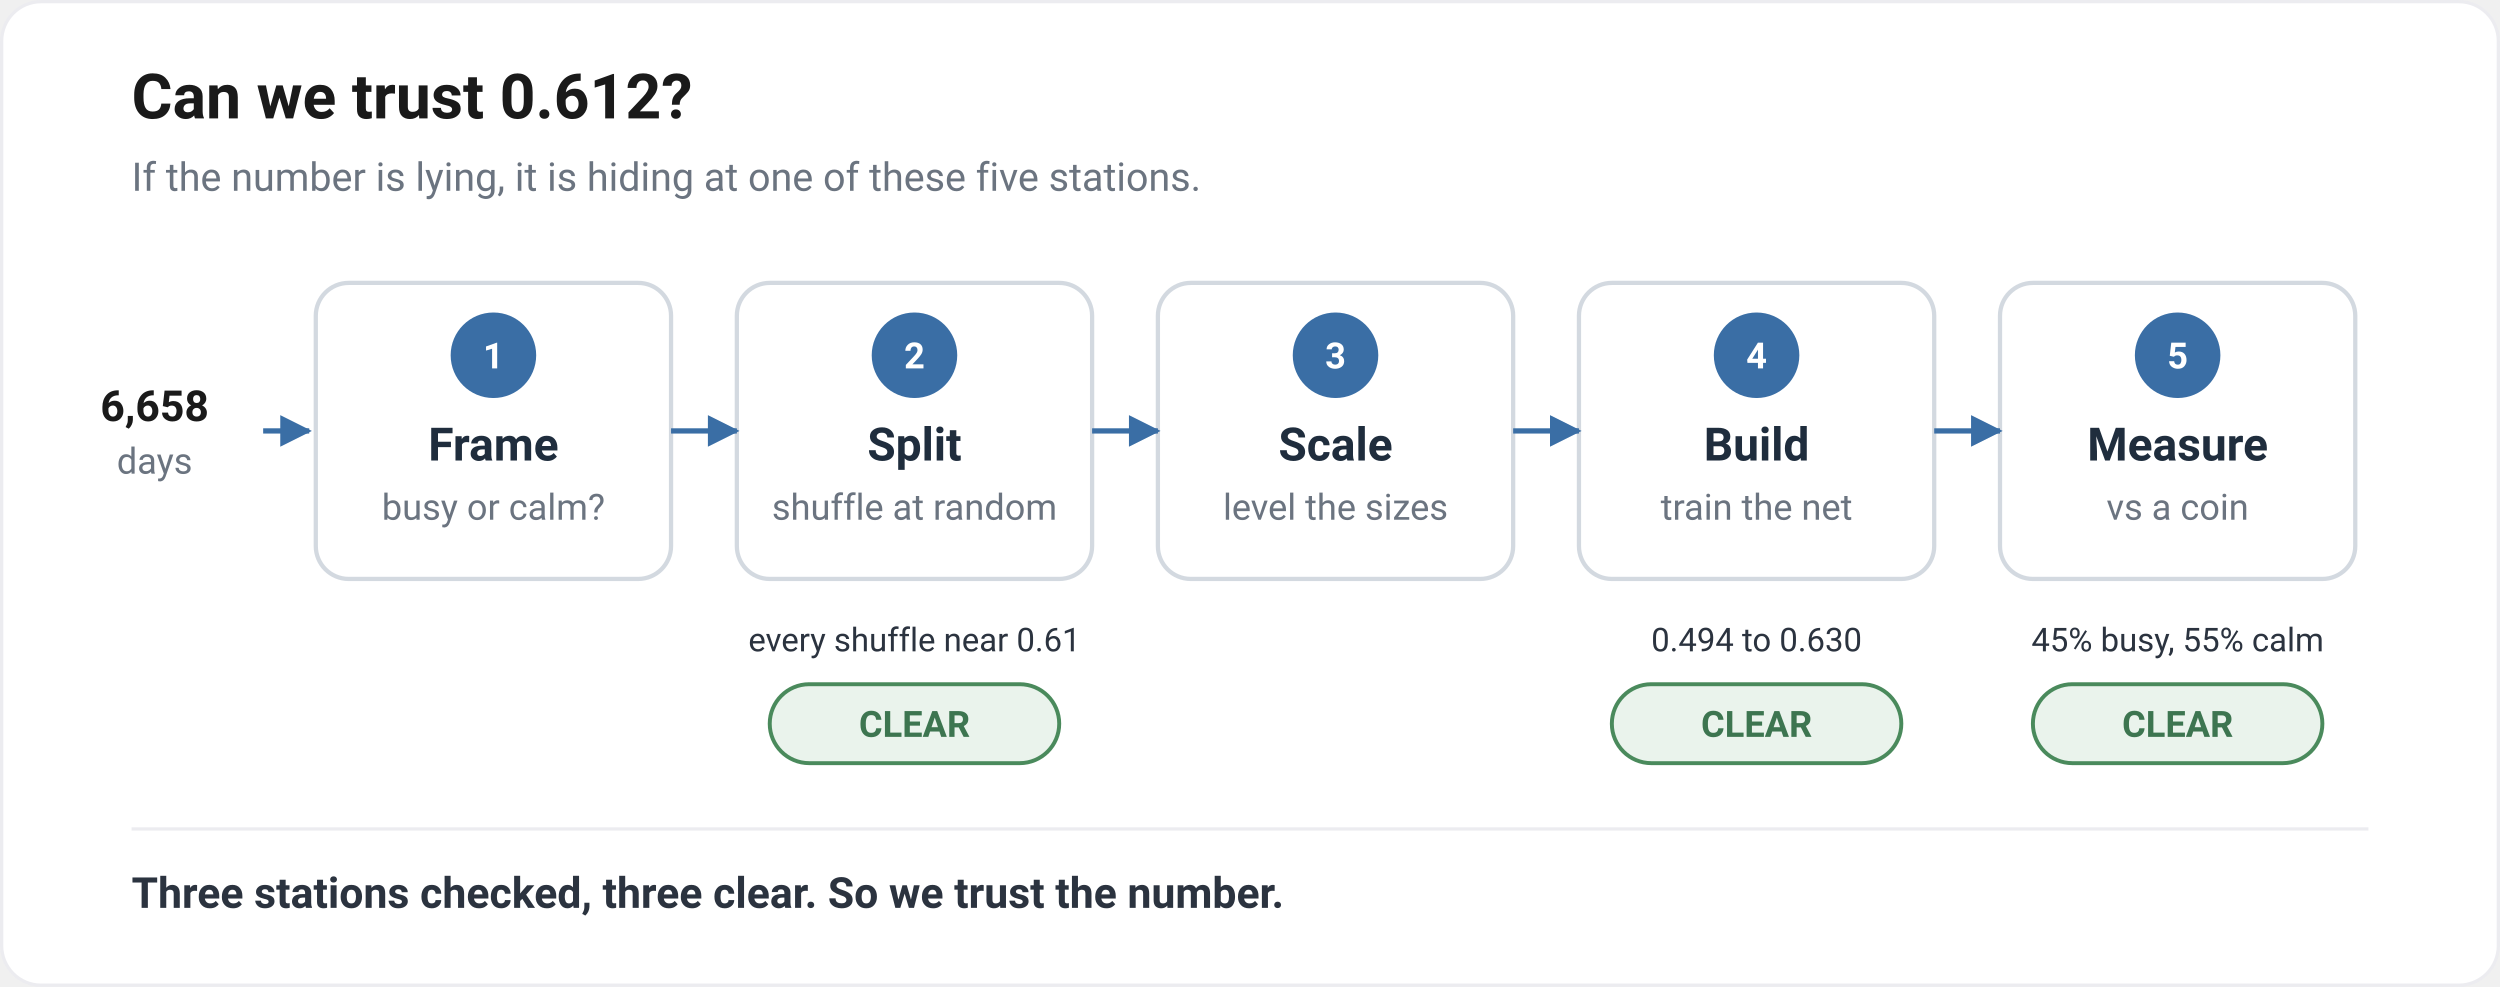
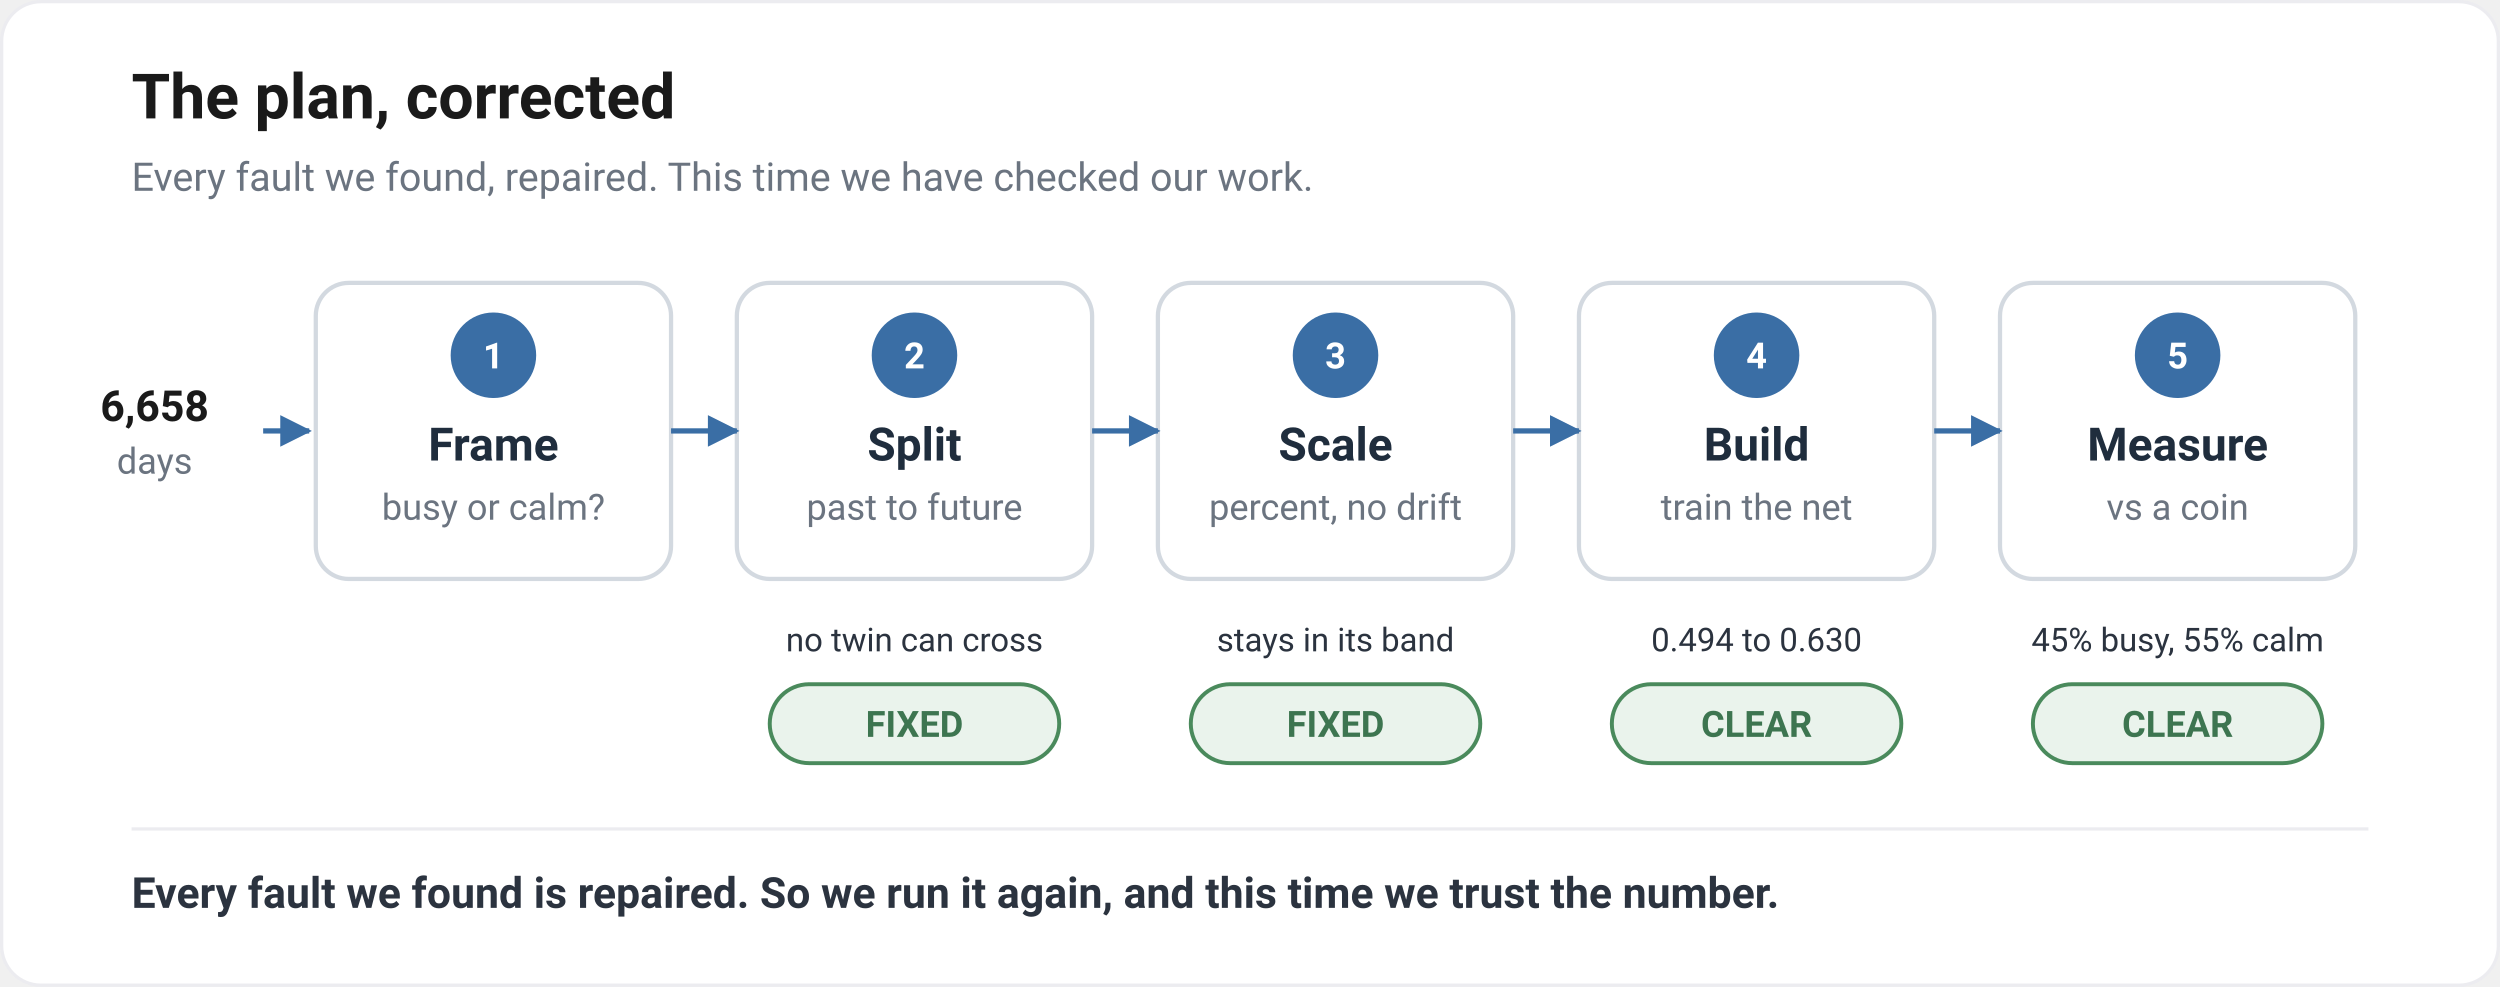
<svg xmlns="http://www.w3.org/2000/svg" width="100%" viewBox="0 0 760 300" role="img">
  <style>
.card{fill:#ffffff;stroke:#ececf0;stroke-width:1}
.ti{font-family:-apple-system,Segoe UI,Roboto,Helvetica,Arial,sans-serif;fill:#1a1a1a;font-size:19px;font-weight:700}
.st{font-family:-apple-system,Segoe UI,Roboto,Helvetica,Arial,sans-serif;fill:#6b7480;font-size:12px}
.nm{font-family:-apple-system,Segoe UI,Roboto,Helvetica,Arial,sans-serif;fill:#1f2d3d;font-size:14px;font-weight:600}
.sub{font-family:-apple-system,Segoe UI,Roboto,Helvetica,Arial,sans-serif;fill:#6b7480;font-size:11px}
.inb{font-family:-apple-system,Segoe UI,Roboto,Helvetica,Arial,sans-serif;fill:#1a1a1a;font-size:13px;font-weight:600}
.ev{font-family:-apple-system,Segoe UI,Roboto,Helvetica,Arial,sans-serif;fill:#2b333f;font-size:10px}
.ok{font-family:-apple-system,Segoe UI,Roboto,Helvetica,Arial,sans-serif;fill:#3d7550;font-size:11px;font-weight:700}
.ft{font-family:-apple-system,Segoe UI,Roboto,Helvetica,Arial,sans-serif;fill:#2b333f;font-size:13px;font-weight:600}
.box{fill:#ffffff;stroke:#d3d9e0;stroke-width:1.3}
.bdg{fill:#3a6ea5}
.bn{font-family:-apple-system,Segoe UI,Roboto,Helvetica,Arial,sans-serif;fill:#ffffff;font-size:11px;font-weight:700}
.chip{fill:#eaf3ec;stroke:#4a8a5c;stroke-width:1.2}
</style>
  <defs>
    <marker id="ar" markerWidth="8" markerHeight="8" refX="5.5" refY="3" orient="auto">
      <path d="M0,0 L6,3 L0,6 Z" fill="#3a6ea5" />
    </marker>
  </defs>
  <rect class="card" x="0.5" y="0.5" width="759" height="299" rx="12" />
-   <text class="ti" x="40" y="36">Can we trust 0.612?</text>
-   <text class="st" x="40" y="58">If the number is lying, it is hiding at one of these five stations.</text>
+   <text class="ti" x="40" y="36">The plan, corrected</text>
+   <text class="st" x="40" y="58">Every fault we found, repaired. This time we have checked our work.</text>
  <text class="inb" x="47" y="128" text-anchor="middle">6,658</text>
  <text class="sub" x="47" y="144" text-anchor="middle">days</text>
  <line x1="80" y1="131" x2="94" y2="131" stroke="#3a6ea5" stroke-width="1.6" marker-end="url(#ar)" />
  <rect class="box" x="96" y="86" width="108" height="90" rx="10" />
  <rect class="box" x="224" y="86" width="108" height="90" rx="10" />
  <rect class="box" x="352" y="86" width="108" height="90" rx="10" />
  <rect class="box" x="480" y="86" width="108" height="90" rx="10" />
  <rect class="box" x="608" y="86" width="108" height="90" rx="10" />
  <line x1="204" y1="131" x2="224" y2="131" stroke="#3a6ea5" stroke-width="1.6" marker-end="url(#ar)" />
  <line x1="332" y1="131" x2="352" y2="131" stroke="#3a6ea5" stroke-width="1.6" marker-end="url(#ar)" />
  <line x1="460" y1="131" x2="480" y2="131" stroke="#3a6ea5" stroke-width="1.6" marker-end="url(#ar)" />
  <line x1="588" y1="131" x2="608" y2="131" stroke="#3a6ea5" stroke-width="1.6" marker-end="url(#ar)" />
  <circle class="bdg" cx="150" cy="108" r="13" />
  <text class="bn" x="150" y="112" text-anchor="middle">1</text>
  <circle class="bdg" cx="278" cy="108" r="13" />
  <text class="bn" x="278" y="112" text-anchor="middle">2</text>
  <circle class="bdg" cx="406" cy="108" r="13" />
  <text class="bn" x="406" y="112" text-anchor="middle">3</text>
  <circle class="bdg" cx="534" cy="108" r="13" />
  <text class="bn" x="534" y="112" text-anchor="middle">4</text>
  <circle class="bdg" cx="662" cy="108" r="13" />
  <text class="bn" x="662" y="112" text-anchor="middle">5</text>
  <text class="nm" x="150" y="140" text-anchor="middle">Frame</text>
  <text class="nm" x="278" y="140" text-anchor="middle">Split</text>
  <text class="nm" x="406" y="140" text-anchor="middle">Scale</text>
  <text class="nm" x="534" y="140" text-anchor="middle">Build</text>
  <text class="nm" x="662" y="140" text-anchor="middle">Measure</text>
  <text class="sub" x="150" y="158" text-anchor="middle">busy or calm?</text>
-   <text class="sub" x="278" y="158" text-anchor="middle">shuffle at random</text>
-   <text class="sub" x="406" y="158" text-anchor="middle">level the sizes</text>
+   <text class="sub" x="278" y="158" text-anchor="middle">past to future</text>
+   <text class="sub" x="406" y="158" text-anchor="middle">percent, no drift</text>
  <text class="sub" x="534" y="158" text-anchor="middle">train the net</text>
  <text class="sub" x="662" y="158" text-anchor="middle">vs a coin</text>
-   <text class="ev" x="278" y="198" text-anchor="middle">every shuffle near 0.61</text>
+   <text class="ev" x="278" y="198" text-anchor="middle">no twin can cross</text>
  <rect class="chip" x="234" y="208" width="88" height="24" rx="12" />
-   <text class="ok" x="278" y="224" text-anchor="middle">CLEAR</text>
+   <text class="ok" x="278" y="224" text-anchor="middle">FIXED</text>
+   <text class="ev" x="406" y="198" text-anchor="middle">stays in its band</text>
+   <rect class="chip" x="362" y="208" width="88" height="24" rx="12" />
+   <text class="ok" x="406" y="224" text-anchor="middle">FIXED</text>
  <text class="ev" x="534" y="198" text-anchor="middle">0.494 to 0.630</text>
  <rect class="chip" x="490" y="208" width="88" height="24" rx="12" />
  <text class="ok" x="534" y="224" text-anchor="middle">CLEAR</text>
  <text class="ev" x="662" y="198" text-anchor="middle">45% busy, 55% calm</text>
  <rect class="chip" x="618" y="208" width="88" height="24" rx="12" />
  <text class="ok" x="662" y="224" text-anchor="middle">CLEAR</text>
  <line x1="40" y1="252" x2="720" y2="252" stroke="#ececf0" stroke-width="1" />
-   <text class="ft" x="40" y="276">Three stations checked, three clear. So we trust the number.</text>
+   <text class="ft" x="40" y="276">Every fault we found is repaired. So we run it again, and this time we trust the number.</text>
</svg>
